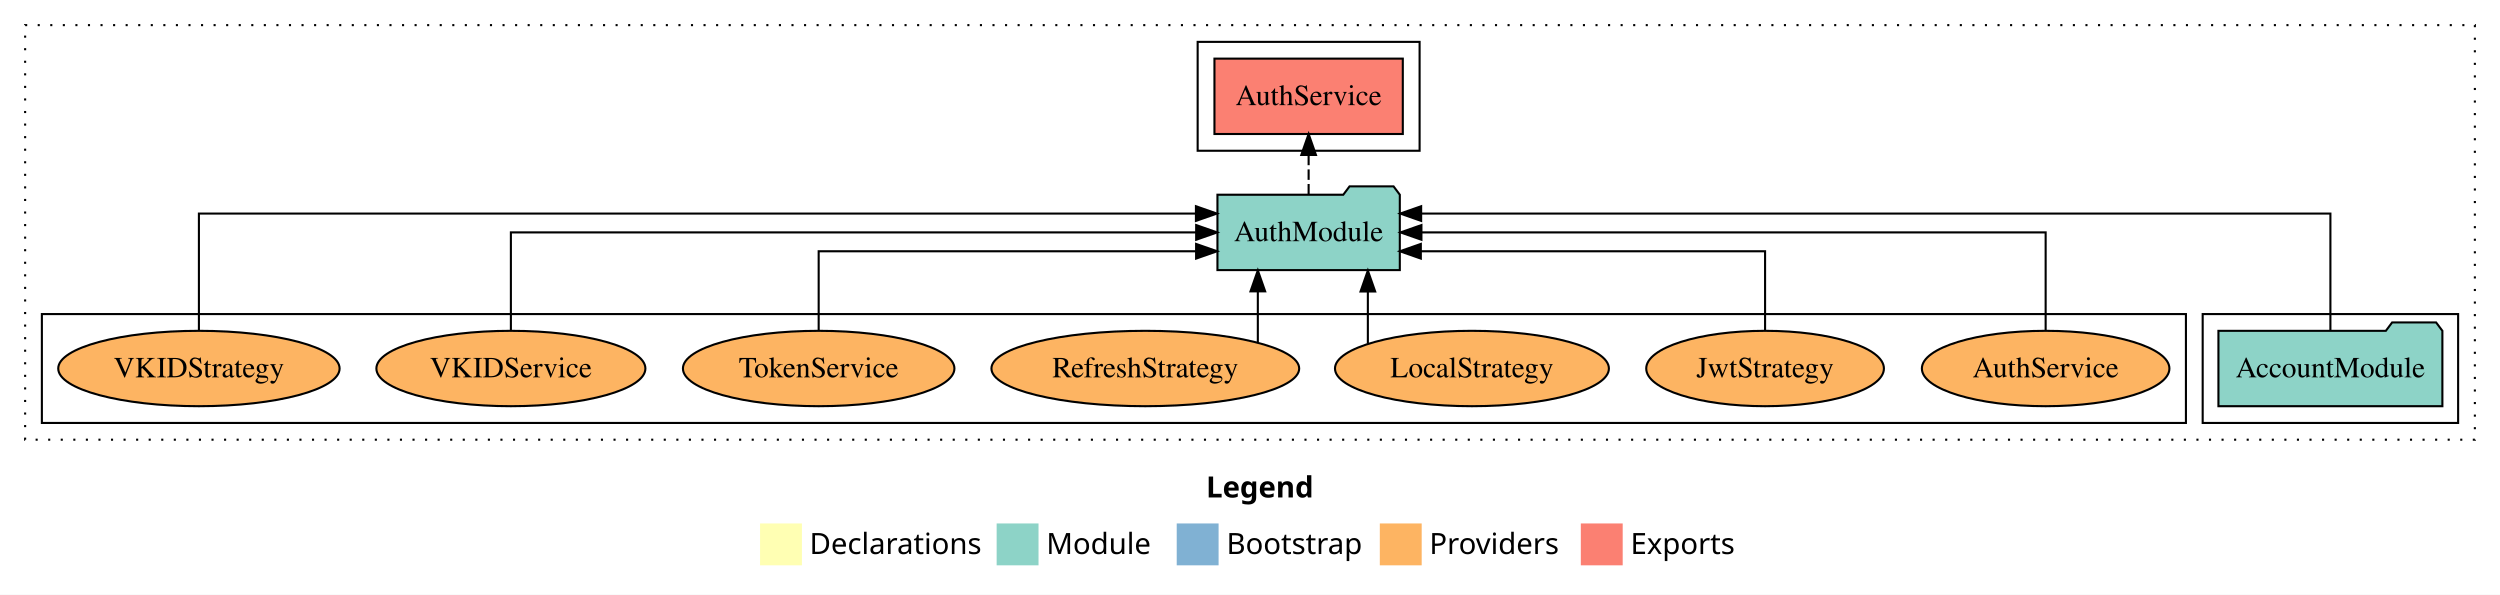
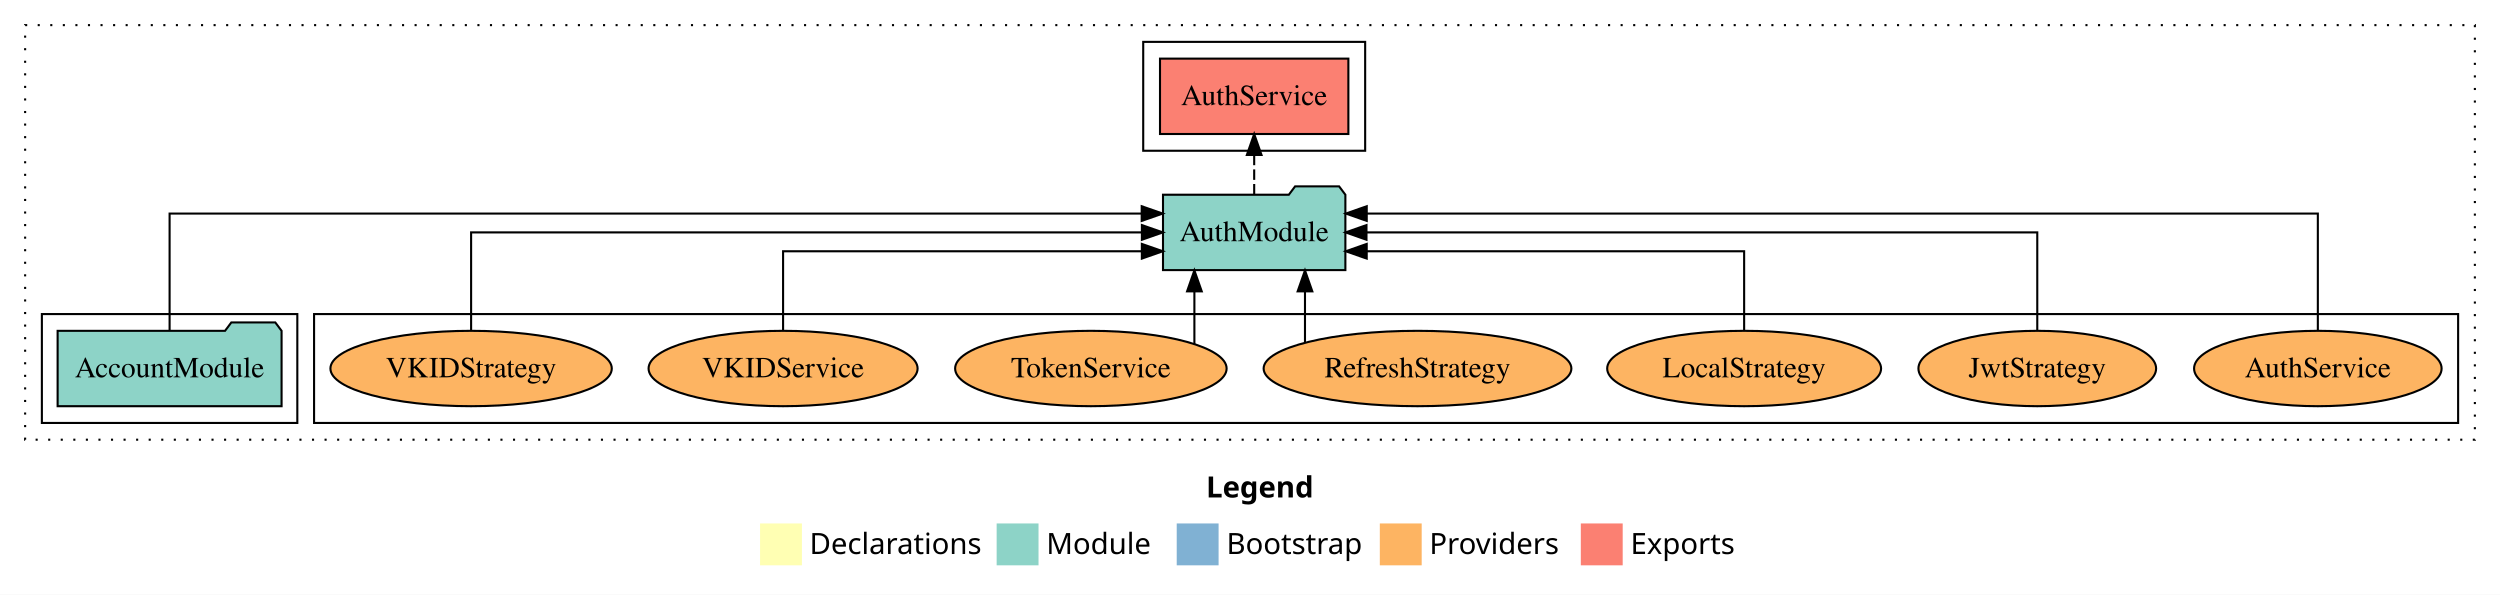
<svg xmlns="http://www.w3.org/2000/svg" width="1194pt" height="284pt" viewBox="0.00 0.00 1194.00 284.00">
  <g id="graph0" class="graph" transform="scale(1 1) rotate(0) translate(4 280)">
    <polygon fill="white" stroke="transparent" points="-4,4 -4,-280 1190,-280 1190,4 -4,4" />
    <text text-anchor="start" x="572.01" y="-42.4" font-family="Times-12" font-weight="bold" font-size="14.00">Legend</text>
    <polygon fill="#ffffb3" stroke="transparent" points="359,-10 359,-30 379,-30 379,-10 359,-10" />
    <text text-anchor="start" x="382.63" y="-15.4" font-family="Times-12" font-size="14.00">  Declarations</text>
    <polygon fill="#8dd3c7" stroke="transparent" points="472,-10 472,-30 492,-30 492,-10 472,-10" />
    <text text-anchor="start" x="495.73" y="-15.4" font-family="Times-12" font-size="14.00">  Module</text>
    <polygon fill="#80b1d3" stroke="transparent" points="558,-10 558,-30 578,-30 578,-10 558,-10" />
    <text text-anchor="start" x="581.78" y="-15.4" font-family="Times-12" font-size="14.00">  Bootstrap</text>
    <polygon fill="#fdb462" stroke="transparent" points="655,-10 655,-30 675,-30 675,-10 655,-10" />
    <text text-anchor="start" x="678.67" y="-15.4" font-family="Times-12" font-size="14.00">  Providers</text>
    <polygon fill="#fb8072" stroke="transparent" points="751,-10 751,-30 771,-30 771,-10 751,-10" />
    <text text-anchor="start" x="774.73" y="-15.4" font-family="Times-12" font-size="14.00">  Exports</text>
    <g id="clust1" class="cluster">
      <polygon fill="none" stroke="black" stroke-dasharray="1,5" points="8,-70 8,-268 1178,-268 1178,-70 8,-70" />
    </g>
-     <g id="clust3" class="cluster">
-       <polygon fill="none" stroke="black" points="1048,-78 1048,-130 1170,-130 1170,-78 1048,-78" />
-     </g>
    <g id="clust4" class="cluster">
-       <polygon fill="none" stroke="black" points="568,-208 568,-260 674,-260 674,-208 568,-208" />
+       <polygon fill="none" stroke="black" points="542,-208 542,-260 648,-260 648,-208 542,-208" />
    </g>
    <g id="clust6" class="cluster">
-       <polygon fill="none" stroke="black" points="16,-78 16,-130 1040,-130 1040,-78 16,-78" />
+       <polygon fill="none" stroke="black" points="146,-78 146,-130 1170,-130 1170,-78 146,-78" />
+     </g>
+     <g id="clust3" class="cluster">
+       <polygon fill="none" stroke="black" points="16,-78 16,-130 138,-130 138,-78 16,-78" />
    </g>
    <g id="node1" class="node">
-       <polygon fill="#8dd3c7" stroke="black" points="1162.48,-122 1159.48,-126 1138.48,-126 1135.48,-122 1055.52,-122 1055.52,-86 1162.48,-86 1162.48,-122" />
-       <text text-anchor="middle" x="1109" y="-99.8" font-family="Times,serif" font-size="14.00">AccountModule</text>
+       <polygon fill="#8dd3c7" stroke="black" points="130.48,-122 127.48,-126 106.48,-126 103.48,-122 23.52,-122 23.52,-86 130.48,-86 130.48,-122" />
+       <text text-anchor="middle" x="77" y="-99.8" font-family="Times,serif" font-size="14.00">AccountModule</text>
    </g>
    <g id="node2" class="node">
-       <polygon fill="#8dd3c7" stroke="black" points="664.55,-187 661.55,-191 640.55,-191 637.55,-187 577.45,-187 577.45,-151 664.55,-151 664.55,-187" />
-       <text text-anchor="middle" x="621" y="-164.8" font-family="Times,serif" font-size="14.00">AuthModule</text>
+       <polygon fill="#8dd3c7" stroke="black" points="638.55,-187 635.55,-191 614.55,-191 611.55,-187 551.45,-187 551.45,-151 638.55,-151 638.55,-187" />
+       <text text-anchor="middle" x="595" y="-164.8" font-family="Times,serif" font-size="14.00">AuthModule</text>
    </g>
    <g id="edge1" class="edge">
-       <path fill="none" stroke="black" d="M1109,-122.29C1109,-144.21 1109,-178 1109,-178 1109,-178 674.74,-178 674.74,-178" />
-       <polygon fill="black" stroke="black" points="674.74,-174.5 664.74,-178 674.74,-181.5 674.74,-174.5" />
+       <path fill="none" stroke="black" d="M77,-122.29C77,-144.21 77,-178 77,-178 77,-178 541.28,-178 541.28,-178" />
+       <polygon fill="black" stroke="black" points="541.28,-181.5 551.28,-178 541.28,-174.5 541.28,-181.5" />
    </g>
    <g id="node3" class="node">
-       <polygon fill="#fb8072" stroke="black" points="665.98,-252 576.02,-252 576.02,-216 665.98,-216 665.98,-252" />
-       <text text-anchor="middle" x="621" y="-229.8" font-family="Times,serif" font-size="14.00">AuthService </text>
+       <polygon fill="#fb8072" stroke="black" points="639.98,-252 550.02,-252 550.02,-216 639.98,-216 639.98,-252" />
+       <text text-anchor="middle" x="595" y="-229.8" font-family="Times,serif" font-size="14.00">AuthService </text>
    </g>
    <g id="edge2" class="edge">
-       <path fill="none" stroke="black" stroke-dasharray="5,2" d="M621,-187.11C621,-187.11 621,-205.99 621,-205.99" />
-       <polygon fill="black" stroke="black" points="617.5,-205.99 621,-215.99 624.5,-205.99 617.5,-205.99" />
+       <path fill="none" stroke="black" stroke-dasharray="5,2" d="M595,-187.11C595,-187.11 595,-205.99 595,-205.99" />
+       <polygon fill="black" stroke="black" points="591.5,-205.99 595,-215.99 598.5,-205.99 591.5,-205.99" />
    </g>
    <g id="node4" class="node">
-       <ellipse fill="#fdb462" stroke="black" cx="973" cy="-104" rx="59.11" ry="18" />
-       <text text-anchor="middle" x="973" y="-99.8" font-family="Times,serif" font-size="14.00">AuthService</text>
+       <ellipse fill="#fdb462" stroke="black" cx="1103" cy="-104" rx="59.11" ry="18" />
+       <text text-anchor="middle" x="1103" y="-99.8" font-family="Times,serif" font-size="14.00">AuthService</text>
    </g>
    <g id="edge3" class="edge">
-       <path fill="none" stroke="black" d="M973,-122.11C973,-141.34 973,-169 973,-169 973,-169 674.87,-169 674.87,-169" />
-       <polygon fill="black" stroke="black" points="674.87,-165.5 664.87,-169 674.87,-172.5 674.87,-165.5" />
+       <path fill="none" stroke="black" d="M1103,-122.29C1103,-144.21 1103,-178 1103,-178 1103,-178 648.75,-178 648.75,-178" />
+       <polygon fill="black" stroke="black" points="648.75,-174.5 638.75,-178 648.75,-181.5 648.75,-174.5" />
    </g>
    <g id="node5" class="node">
-       <ellipse fill="#fdb462" stroke="black" cx="839" cy="-104" rx="56.76" ry="18" />
-       <text text-anchor="middle" x="839" y="-99.8" font-family="Times,serif" font-size="14.00">JwtStrategy</text>
+       <ellipse fill="#fdb462" stroke="black" cx="969" cy="-104" rx="56.76" ry="18" />
+       <text text-anchor="middle" x="969" y="-99.8" font-family="Times,serif" font-size="14.00">JwtStrategy</text>
    </g>
    <g id="edge4" class="edge">
-       <path fill="none" stroke="black" d="M839,-122.03C839,-138.4 839,-160 839,-160 839,-160 674.59,-160 674.59,-160" />
-       <polygon fill="black" stroke="black" points="674.59,-156.5 664.59,-160 674.59,-163.5 674.59,-156.5" />
+       <path fill="none" stroke="black" d="M969,-122.11C969,-141.34 969,-169 969,-169 969,-169 648.63,-169 648.63,-169" />
+       <polygon fill="black" stroke="black" points="648.63,-165.5 638.63,-169 648.63,-172.5 648.63,-165.5" />
    </g>
    <g id="node6" class="node">
-       <ellipse fill="#fdb462" stroke="black" cx="699" cy="-104" rx="65.41" ry="18" />
-       <text text-anchor="middle" x="699" y="-99.8" font-family="Times,serif" font-size="14.00">LocalStrategy</text>
+       <ellipse fill="#fdb462" stroke="black" cx="829" cy="-104" rx="65.41" ry="18" />
+       <text text-anchor="middle" x="829" y="-99.8" font-family="Times,serif" font-size="14.00">LocalStrategy</text>
    </g>
    <g id="edge5" class="edge">
-       <path fill="none" stroke="black" d="M649.29,-115.92C649.29,-115.92 649.29,-140.77 649.29,-140.77" />
-       <polygon fill="black" stroke="black" points="645.79,-140.77 649.29,-150.77 652.79,-140.77 645.79,-140.77" />
+       <path fill="none" stroke="black" d="M829,-122.03C829,-138.4 829,-160 829,-160 829,-160 648.74,-160 648.74,-160" />
+       <polygon fill="black" stroke="black" points="648.74,-156.5 638.74,-160 648.74,-163.5 648.74,-156.5" />
    </g>
    <g id="node7" class="node">
-       <ellipse fill="#fdb462" stroke="black" cx="543" cy="-104" rx="73.49" ry="18" />
-       <text text-anchor="middle" x="543" y="-99.8" font-family="Times,serif" font-size="14.00">RefreshStrategy</text>
+       <ellipse fill="#fdb462" stroke="black" cx="673" cy="-104" rx="73.49" ry="18" />
+       <text text-anchor="middle" x="673" y="-99.8" font-family="Times,serif" font-size="14.00">RefreshStrategy</text>
    </g>
    <g id="edge6" class="edge">
-       <path fill="none" stroke="black" d="M596.74,-116.53C596.74,-116.53 596.74,-140.85 596.74,-140.85" />
-       <polygon fill="black" stroke="black" points="593.24,-140.85 596.74,-150.85 600.24,-140.85 593.24,-140.85" />
+       <path fill="none" stroke="black" d="M619.26,-116.53C619.26,-116.53 619.26,-140.85 619.26,-140.85" />
+       <polygon fill="black" stroke="black" points="615.76,-140.85 619.26,-150.85 622.76,-140.85 615.76,-140.85" />
    </g>
    <g id="node8" class="node">
-       <ellipse fill="#fdb462" stroke="black" cx="387" cy="-104" rx="64.83" ry="18" />
-       <text text-anchor="middle" x="387" y="-99.8" font-family="Times,serif" font-size="14.00">TokenService</text>
+       <ellipse fill="#fdb462" stroke="black" cx="517" cy="-104" rx="64.83" ry="18" />
+       <text text-anchor="middle" x="517" y="-99.8" font-family="Times,serif" font-size="14.00">TokenService</text>
    </g>
    <g id="edge7" class="edge">
-       <path fill="none" stroke="black" d="M387,-122.03C387,-138.4 387,-160 387,-160 387,-160 567.26,-160 567.26,-160" />
-       <polygon fill="black" stroke="black" points="567.26,-163.5 577.26,-160 567.26,-156.5 567.26,-163.5" />
+       <path fill="none" stroke="black" d="M566.44,-115.62C566.44,-115.62 566.44,-140.85 566.44,-140.85" />
+       <polygon fill="black" stroke="black" points="562.95,-140.85 566.44,-150.85 569.95,-140.85 562.95,-140.85" />
    </g>
    <g id="node9" class="node">
-       <ellipse fill="#fdb462" stroke="black" cx="240" cy="-104" rx="64.24" ry="18" />
-       <text text-anchor="middle" x="240" y="-99.8" font-family="Times,serif" font-size="14.00">VKIDService</text>
+       <ellipse fill="#fdb462" stroke="black" cx="370" cy="-104" rx="64.24" ry="18" />
+       <text text-anchor="middle" x="370" y="-99.8" font-family="Times,serif" font-size="14.00">VKIDService</text>
    </g>
    <g id="edge8" class="edge">
-       <path fill="none" stroke="black" d="M240,-122.11C240,-141.34 240,-169 240,-169 240,-169 567.29,-169 567.29,-169" />
-       <polygon fill="black" stroke="black" points="567.29,-172.5 577.29,-169 567.29,-165.5 567.29,-172.5" />
+       <path fill="none" stroke="black" d="M370,-122.03C370,-138.4 370,-160 370,-160 370,-160 541.35,-160 541.35,-160" />
+       <polygon fill="black" stroke="black" points="541.35,-163.5 551.35,-160 541.35,-156.5 541.35,-163.5" />
    </g>
    <g id="node10" class="node">
-       <ellipse fill="#fdb462" stroke="black" cx="91" cy="-104" rx="67.19" ry="18" />
-       <text text-anchor="middle" x="91" y="-99.8" font-family="Times,serif" font-size="14.00">VKIDStrategy</text>
+       <ellipse fill="#fdb462" stroke="black" cx="221" cy="-104" rx="67.19" ry="18" />
+       <text text-anchor="middle" x="221" y="-99.8" font-family="Times,serif" font-size="14.00">VKIDStrategy</text>
    </g>
    <g id="edge9" class="edge">
-       <path fill="none" stroke="black" d="M91,-122.29C91,-144.21 91,-178 91,-178 91,-178 567.18,-178 567.18,-178" />
-       <polygon fill="black" stroke="black" points="567.18,-181.5 577.18,-178 567.18,-174.5 567.18,-181.5" />
+       <path fill="none" stroke="black" d="M221,-122.11C221,-141.34 221,-169 221,-169 221,-169 541.37,-169 541.37,-169" />
+       <polygon fill="black" stroke="black" points="541.37,-172.5 551.37,-169 541.37,-165.5 541.37,-172.5" />
    </g>
  </g>
</svg>
